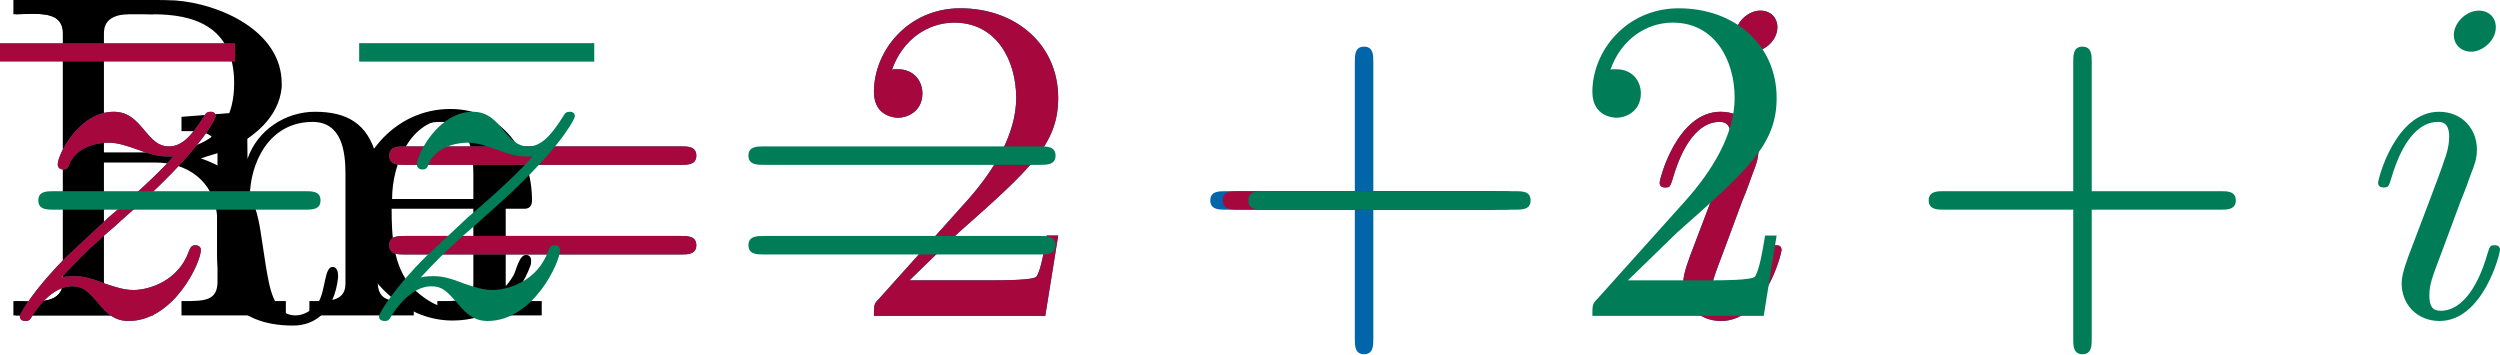
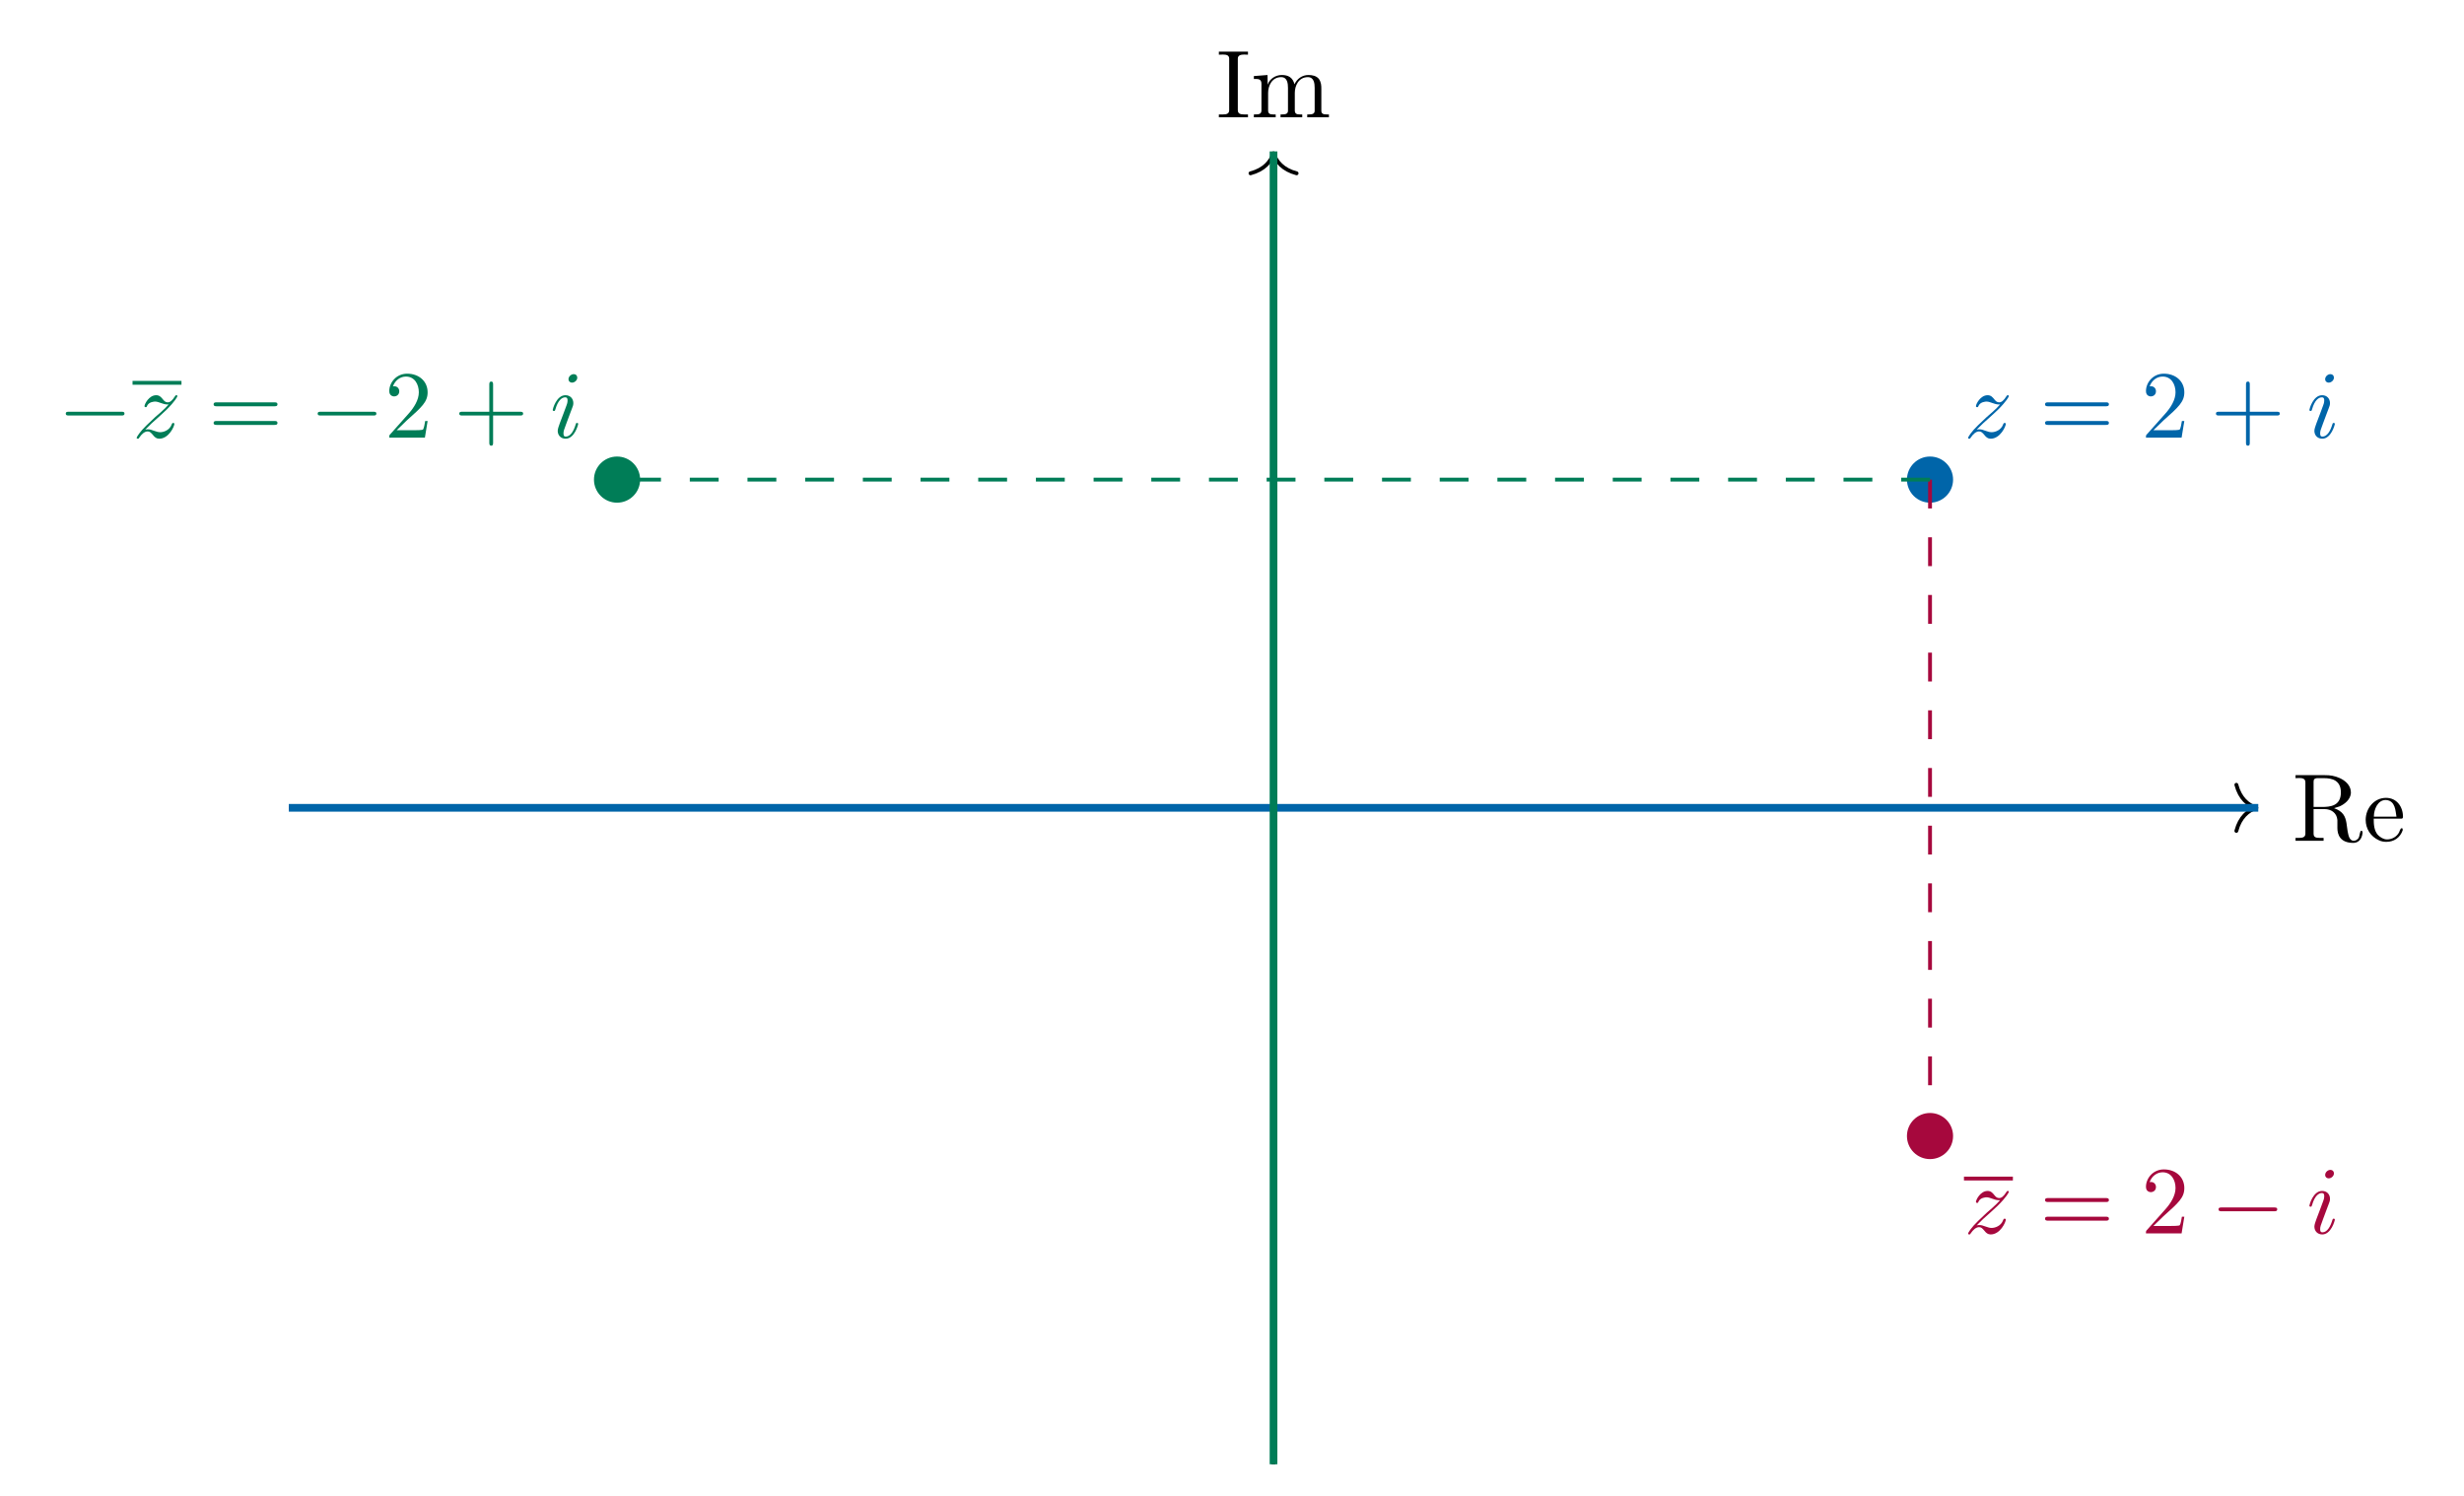
- <svg xmlns="http://www.w3.org/2000/svg" xmlns:xlink="http://www.w3.org/1999/xlink" version="1.1" width="53.929pt" height="7.641pt" viewBox="59.305 4.91 53.929 7.641">
+ <svg xmlns="http://www.w3.org/2000/svg" xmlns:xlink="http://www.w3.org/1999/xlink" width="253.941pt" height="154.146pt" viewBox="0 0 253.941 154.146">
  <defs>
-     <path id="g1-0" d="M6.565-2.291C6.735-2.291 6.914-2.291 6.914-2.491S6.735-2.69 6.565-2.69H1.176C1.006-2.69 .827-2.69 .827-2.491S1.006-2.291 1.176-2.291H6.565Z" />
-     <path id="g3-43" d="M4.075-2.291H6.854C6.994-2.291 7.183-2.291 7.183-2.491S6.994-2.69 6.854-2.69H4.075V-5.479C4.075-5.619 4.075-5.808 3.875-5.808S3.676-5.619 3.676-5.479V-2.69H.887C.747-2.69 .558-2.69 .558-2.491S.747-2.291 .887-2.291H3.676V.498C3.676 .638 3.676 .827 3.875 .827S4.075 .638 4.075 .498V-2.291Z" />
-     <path id="g3-50" d="M1.265-.767L2.321-1.793C3.875-3.168 4.473-3.706 4.473-4.702C4.473-5.838 3.577-6.635 2.361-6.635C1.235-6.635 .498-5.719 .498-4.832C.498-4.274 .996-4.274 1.026-4.274C1.196-4.274 1.544-4.394 1.544-4.802C1.544-5.061 1.365-5.32 1.016-5.32C.936-5.32 .917-5.32 .887-5.31C1.116-5.958 1.654-6.326 2.232-6.326C3.138-6.326 3.567-5.519 3.567-4.702C3.567-3.905 3.068-3.118 2.521-2.501L.608-.369C.498-.259 .498-.239 .498 0H4.194L4.473-1.733H4.224C4.174-1.435 4.105-.996 4.005-.847C3.935-.767 3.278-.767 3.059-.767H1.265Z" />
-     <path id="g3-61" d="M6.844-3.258C6.994-3.258 7.183-3.258 7.183-3.457S6.994-3.656 6.854-3.656H.887C.747-3.656 .558-3.656 .558-3.457S.747-3.258 .897-3.258H6.844ZM6.854-1.325C6.994-1.325 7.183-1.325 7.183-1.524S6.994-1.724 6.844-1.724H.897C.747-1.724 .558-1.724 .558-1.524S.747-1.325 .887-1.325H6.854Z" />
-     <path id="g2-105" d="M2.829-6.227C2.829-6.426 2.69-6.585 2.461-6.585C2.192-6.585 1.923-6.326 1.923-6.057C1.923-5.868 2.062-5.699 2.301-5.699C2.531-5.699 2.829-5.928 2.829-6.227ZM2.072-2.481C2.192-2.77 2.192-2.79 2.291-3.059C2.371-3.258 2.421-3.397 2.421-3.587C2.421-4.035 2.102-4.403 1.604-4.403C.667-4.403 .289-2.959 .289-2.869C.289-2.77 .389-2.77 .408-2.77C.508-2.77 .518-2.79 .568-2.949C.837-3.885 1.235-4.184 1.574-4.184C1.654-4.184 1.823-4.184 1.823-3.866C1.823-3.656 1.753-3.447 1.714-3.347C1.634-3.088 1.186-1.933 1.026-1.504C.927-1.245 .797-.917 .797-.707C.797-.239 1.136 .11 1.614 .11C2.55 .11 2.919-1.335 2.919-1.425C2.919-1.524 2.829-1.524 2.8-1.524C2.7-1.524 2.7-1.494 2.65-1.345C2.471-.717 2.142-.11 1.634-.11C1.465-.11 1.395-.209 1.395-.438C1.395-.687 1.455-.827 1.684-1.435L2.072-2.481Z" />
-     <path id="g2-122" d="M1.325-.827C1.863-1.405 2.152-1.654 2.511-1.963C2.511-1.973 3.128-2.501 3.487-2.859C4.433-3.786 4.653-4.264 4.653-4.304C4.653-4.403 4.563-4.403 4.543-4.403C4.473-4.403 4.443-4.384 4.394-4.294C4.095-3.816 3.885-3.656 3.646-3.656S3.288-3.806 3.138-3.975C2.949-4.204 2.78-4.403 2.451-4.403C1.704-4.403 1.245-3.477 1.245-3.268C1.245-3.218 1.275-3.158 1.365-3.158S1.474-3.208 1.494-3.268C1.684-3.726 2.262-3.736 2.341-3.736C2.55-3.736 2.74-3.666 2.969-3.587C3.367-3.437 3.477-3.437 3.736-3.437C3.377-3.009 2.54-2.291 2.351-2.132L1.455-1.295C.777-.628 .428-.06 .428 .01C.428 .11 .528 .11 .548 .11C.628 .11 .648 .09 .707-.02C.936-.369 1.235-.638 1.554-.638C1.783-.638 1.883-.548 2.132-.259C2.301-.05 2.481 .11 2.77 .11C3.756 .11 4.334-1.156 4.334-1.425C4.334-1.474 4.294-1.524 4.214-1.524C4.125-1.524 4.105-1.465 4.075-1.395C3.846-.747 3.208-.558 2.879-.558C2.68-.558 2.501-.618 2.291-.687C1.953-.817 1.803-.857 1.594-.857C1.574-.857 1.415-.857 1.325-.827Z" />
-     <path id="g0-73" d="M.289-6.814V-6.506C.418-6.506 .558-6.516 .697-6.516C1.046-6.516 1.355-6.466 1.355-6.097V-.747C1.355-.369 1.036-.309 .707-.309C.558-.309 .408-.319 .289-.319V-.01H3.308V-.319C3.178-.319 3.039-.309 2.909-.309C2.56-.309 2.242-.369 2.242-.747V-6.097C2.242-6.466 2.58-6.516 2.919-6.516C3.049-6.516 3.188-6.506 3.308-6.506V-6.814H.289Z" />
-     <path id="g0-82" d="M.339-6.814V-6.506C.468-6.506 .598-6.516 .717-6.516C1.076-6.516 1.365-6.466 1.365-6.067V-.747C1.365-.369 1.036-.309 .697-.309C.568-.309 .448-.319 .339-.319V-.01H3.248V-.319H2.909C2.491-.319 2.222-.339 2.222-.757V-3.308H3.357C4.015-3.308 4.613-2.929 4.682-2.162V-1.335C4.682-.658 4.971 .209 6.326 .209C6.795 .209 7.213-.1 7.293-.827V-.877C7.293-.956 7.263-1.056 7.173-1.056C6.994-1.056 7.024-.538 6.864-.289C6.745-.13 6.565-.01 6.376-.01C5.888-.01 5.808-.667 5.738-1.056L5.619-1.833C5.509-2.531 5.28-3.068 4.334-3.397C4.523-3.467 4.722-3.507 4.912-3.587C5.469-3.836 6.017-4.284 6.077-4.932V-5.011C6.077-6.157 4.722-6.735 3.786-6.804C3.616-6.814 3.457-6.814 3.288-6.814H.339ZM2.222-3.527V-6.137C2.222-6.396 2.321-6.486 2.57-6.506H3.298C4.105-6.506 5.051-6.296 5.051-5.021C5.051-3.636 3.955-3.527 3.078-3.527H2.222Z" />
-     <path id="g0-101" d="M1.116-2.311H3.985C4.095-2.311 4.144-2.381 4.144-2.491C4.144-3.547 3.497-4.463 2.381-4.463C1.156-4.463 .279-3.377 .279-2.192C.279-1.275 .787-.458 1.664-.06C1.893 .04 2.162 .1 2.411 .1H2.441C3.208 .1 3.846-.329 4.115-1.096C4.125-1.126 4.125-1.166 4.125-1.196C4.125-1.265 4.085-1.315 4.015-1.315C3.866-1.315 3.806-.986 3.746-.877C3.497-.438 3.019-.149 2.501-.149C2.132-.149 1.813-.359 1.544-.628C1.146-1.086 1.116-1.733 1.116-2.311ZM1.126-2.521C1.126-3.288 1.534-4.244 2.351-4.244H2.401C3.377-4.154 3.367-3.118 3.467-2.521H1.126Z" />
-     <path id="g0-109" d="M.319-4.294V-3.985H.468C.797-3.985 1.096-3.955 1.096-3.487V-.737C1.096-.329 .817-.319 .379-.319H.319V-.01H2.57V-.319H2.311C2.032-.319 1.793-.359 1.793-.727V-2.55C1.793-3.278 2.192-4.184 3.148-4.184C3.786-4.184 3.856-3.527 3.856-3.068V-.697C3.856-.339 3.557-.319 3.228-.319H3.078V-.01H5.33V-.319H5.071C4.792-.319 4.553-.359 4.553-.727V-2.55C4.553-3.278 4.951-4.184 5.908-4.184C6.545-4.184 6.615-3.527 6.615-3.068V-.697C6.615-.339 6.316-.319 5.988-.319H5.838V-.01H8.09V-.319H7.88C7.582-.319 7.313-.349 7.313-.697V-2.949C7.313-3.318 7.293-3.646 7.054-3.985C6.795-4.314 6.366-4.403 5.968-4.403C5.32-4.403 4.792-4.025 4.523-3.447C4.334-4.154 3.885-4.403 3.198-4.403C2.56-4.403 1.953-4.005 1.743-3.387L1.733-4.403L.319-4.294Z" />
+     <g>
+       <g id="glyph-0-0">
+         <path d="M 0.344 -6.781 L 0.344 -6.469 C 0.469 -6.469 0.594 -6.484 0.719 -6.484 C 1.062 -6.484 1.359 -6.422 1.359 -6.031 L 1.359 -0.75 C 1.359 -0.359 1.031 -0.312 0.688 -0.312 C 0.562 -0.312 0.453 -0.312 0.344 -0.312 L 0.344 -0.016 L 3.234 -0.016 L 3.234 -0.312 L 2.891 -0.312 C 2.484 -0.312 2.203 -0.344 2.203 -0.75 L 2.203 -3.281 L 3.344 -3.281 C 4 -3.281 4.594 -2.906 4.656 -2.156 L 4.656 -1.328 C 4.656 -0.656 4.938 0.203 6.297 0.203 C 6.75 0.203 7.172 -0.094 7.25 -0.828 L 7.25 -0.875 C 7.25 -0.953 7.219 -1.047 7.125 -1.047 C 6.953 -1.047 6.984 -0.531 6.828 -0.281 C 6.703 -0.125 6.531 -0.016 6.344 -0.016 C 5.859 -0.016 5.781 -0.656 5.703 -1.047 L 5.594 -1.828 C 5.484 -2.516 5.25 -3.047 4.312 -3.375 C 4.5 -3.453 4.703 -3.484 4.891 -3.562 C 5.438 -3.812 5.984 -4.266 6.047 -4.906 L 6.047 -4.984 C 6.047 -6.125 4.703 -6.703 3.766 -6.766 C 3.594 -6.781 3.438 -6.781 3.266 -6.781 Z M 2.203 -3.5 L 2.203 -6.109 C 2.203 -6.359 2.312 -6.453 2.562 -6.469 L 3.281 -6.469 C 4.078 -6.469 5.016 -6.266 5.016 -5 C 5.016 -3.609 3.938 -3.5 3.062 -3.5 Z M 2.203 -3.5 " />
+       </g>
+       <g id="glyph-0-1">
+         <path d="M 1.109 -2.297 L 3.969 -2.297 C 4.078 -2.297 4.125 -2.375 4.125 -2.484 C 4.125 -3.531 3.484 -4.438 2.375 -4.438 C 1.156 -4.438 0.281 -3.359 0.281 -2.172 C 0.281 -1.266 0.781 -0.453 1.656 -0.062 C 1.875 0.047 2.156 0.094 2.391 0.094 L 2.422 0.094 C 3.188 0.094 3.828 -0.328 4.094 -1.094 C 4.094 -1.125 4.094 -1.156 4.094 -1.188 C 4.094 -1.266 4.062 -1.312 4 -1.312 C 3.844 -1.312 3.781 -0.984 3.719 -0.875 C 3.484 -0.438 3 -0.156 2.484 -0.156 C 2.125 -0.156 1.797 -0.359 1.531 -0.625 C 1.141 -1.078 1.109 -1.719 1.109 -2.297 Z M 1.125 -2.5 C 1.125 -3.266 1.531 -4.219 2.344 -4.219 L 2.391 -4.219 C 3.359 -4.125 3.344 -3.094 3.453 -2.5 Z M 1.125 -2.5 " />
+       </g>
+       <g id="glyph-0-2">
+         <path d="M 0.281 -6.781 L 0.281 -6.469 C 0.422 -6.469 0.562 -6.484 0.688 -6.484 C 1.047 -6.484 1.344 -6.422 1.344 -6.062 L 1.344 -0.75 C 1.344 -0.359 1.031 -0.312 0.703 -0.312 C 0.562 -0.312 0.406 -0.312 0.281 -0.312 L 0.281 -0.016 L 3.281 -0.016 L 3.281 -0.312 C 3.156 -0.312 3.016 -0.312 2.891 -0.312 C 2.547 -0.312 2.234 -0.359 2.234 -0.75 L 2.234 -6.062 C 2.234 -6.422 2.562 -6.484 2.906 -6.484 C 3.031 -6.484 3.172 -6.469 3.281 -6.469 L 3.281 -6.781 Z M 0.281 -6.781 " />
+       </g>
+       <g id="glyph-0-3">
+         <path d="M 0.312 -4.266 L 0.312 -3.969 L 0.469 -3.969 C 0.797 -3.969 1.094 -3.938 1.094 -3.469 L 1.094 -0.734 C 1.094 -0.328 0.812 -0.312 0.375 -0.312 L 0.312 -0.312 L 0.312 -0.016 L 2.562 -0.016 L 2.562 -0.312 L 2.297 -0.312 C 2.016 -0.312 1.781 -0.359 1.781 -0.719 L 1.781 -2.531 C 1.781 -3.266 2.172 -4.156 3.125 -4.156 C 3.766 -4.156 3.828 -3.5 3.828 -3.047 L 3.828 -0.688 C 3.828 -0.344 3.531 -0.312 3.203 -0.312 L 3.062 -0.312 L 3.062 -0.016 L 5.297 -0.016 L 5.297 -0.312 L 5.047 -0.312 C 4.766 -0.312 4.531 -0.359 4.531 -0.719 L 4.531 -2.531 C 4.531 -3.266 4.922 -4.156 5.875 -4.156 C 6.516 -4.156 6.578 -3.5 6.578 -3.047 L 6.578 -0.688 C 6.578 -0.344 6.281 -0.312 5.953 -0.312 L 5.812 -0.312 L 5.812 -0.016 L 8.047 -0.016 L 8.047 -0.312 L 7.828 -0.312 C 7.531 -0.312 7.266 -0.344 7.266 -0.688 L 7.266 -2.938 C 7.266 -3.297 7.25 -3.625 7.016 -3.969 C 6.75 -4.297 6.328 -4.375 5.938 -4.375 C 5.297 -4.375 4.766 -4 4.5 -3.422 C 4.312 -4.125 3.859 -4.375 3.188 -4.375 C 2.547 -4.375 1.938 -3.984 1.734 -3.375 L 1.719 -4.375 Z M 0.312 -4.266 " />
+       </g>
+       <g id="glyph-1-0">
+         <path d="M 1.312 -0.828 C 1.859 -1.391 2.141 -1.641 2.5 -1.953 C 2.5 -1.969 3.109 -2.484 3.469 -2.844 C 4.406 -3.766 4.625 -4.234 4.625 -4.281 C 4.625 -4.375 4.531 -4.375 4.516 -4.375 C 4.453 -4.375 4.422 -4.359 4.375 -4.266 C 4.078 -3.797 3.859 -3.641 3.625 -3.641 C 3.391 -3.641 3.266 -3.781 3.125 -3.953 C 2.938 -4.188 2.766 -4.375 2.438 -4.375 C 1.688 -4.375 1.234 -3.453 1.234 -3.25 C 1.234 -3.203 1.266 -3.141 1.359 -3.141 C 1.453 -3.141 1.469 -3.188 1.484 -3.25 C 1.672 -3.703 2.25 -3.719 2.328 -3.719 C 2.531 -3.719 2.719 -3.641 2.953 -3.562 C 3.344 -3.422 3.453 -3.422 3.719 -3.422 C 3.359 -2.984 2.531 -2.281 2.344 -2.125 L 1.453 -1.281 C 0.766 -0.625 0.422 -0.062 0.422 0.016 C 0.422 0.109 0.531 0.109 0.547 0.109 C 0.625 0.109 0.641 0.094 0.703 -0.016 C 0.938 -0.359 1.234 -0.641 1.547 -0.641 C 1.766 -0.641 1.875 -0.547 2.125 -0.25 C 2.281 -0.047 2.469 0.109 2.75 0.109 C 3.734 0.109 4.312 -1.156 4.312 -1.422 C 4.312 -1.469 4.266 -1.516 4.188 -1.516 C 4.094 -1.516 4.078 -1.453 4.047 -1.391 C 3.828 -0.75 3.188 -0.562 2.859 -0.562 C 2.672 -0.562 2.484 -0.609 2.281 -0.688 C 1.938 -0.812 1.797 -0.859 1.578 -0.859 C 1.562 -0.859 1.406 -0.859 1.312 -0.828 Z M 1.312 -0.828 " />
+       </g>
+       <g id="glyph-1-1">
+         <path d="M 2.812 -6.188 C 2.812 -6.391 2.672 -6.547 2.453 -6.547 C 2.172 -6.547 1.906 -6.297 1.906 -6.016 C 1.906 -5.828 2.047 -5.672 2.281 -5.672 C 2.516 -5.672 2.812 -5.891 2.812 -6.188 Z M 2.062 -2.469 C 2.172 -2.75 2.172 -2.781 2.281 -3.047 C 2.359 -3.234 2.406 -3.375 2.406 -3.562 C 2.406 -4.016 2.094 -4.375 1.594 -4.375 C 0.656 -4.375 0.281 -2.938 0.281 -2.859 C 0.281 -2.75 0.391 -2.75 0.406 -2.75 C 0.5 -2.75 0.516 -2.781 0.562 -2.938 C 0.828 -3.859 1.234 -4.156 1.562 -4.156 C 1.641 -4.156 1.812 -4.156 1.812 -3.844 C 1.812 -3.641 1.75 -3.422 1.703 -3.328 C 1.625 -3.078 1.172 -1.922 1.016 -1.5 C 0.922 -1.234 0.797 -0.906 0.797 -0.703 C 0.797 -0.234 1.125 0.109 1.609 0.109 C 2.531 0.109 2.906 -1.328 2.906 -1.422 C 2.906 -1.516 2.812 -1.516 2.781 -1.516 C 2.688 -1.516 2.688 -1.484 2.641 -1.344 C 2.453 -0.719 2.125 -0.109 1.625 -0.109 C 1.453 -0.109 1.391 -0.203 1.391 -0.438 C 1.391 -0.688 1.453 -0.828 1.672 -1.422 Z M 2.062 -2.469 " />
+       </g>
+       <g id="glyph-2-0">
+         <path d="M 6.812 -3.234 C 6.953 -3.234 7.141 -3.234 7.141 -3.438 C 7.141 -3.641 6.953 -3.641 6.812 -3.641 L 0.875 -3.641 C 0.75 -3.641 0.562 -3.641 0.562 -3.438 C 0.562 -3.234 0.75 -3.234 0.891 -3.234 Z M 6.812 -1.312 C 6.953 -1.312 7.141 -1.312 7.141 -1.516 C 7.141 -1.719 6.953 -1.719 6.812 -1.719 L 0.891 -1.719 C 0.75 -1.719 0.562 -1.719 0.562 -1.516 C 0.562 -1.312 0.75 -1.312 0.875 -1.312 Z M 6.812 -1.312 " />
+       </g>
+       <g id="glyph-2-1">
+         <path d="M 1.266 -0.766 L 2.312 -1.781 C 3.859 -3.156 4.453 -3.688 4.453 -4.672 C 4.453 -5.812 3.562 -6.594 2.344 -6.594 C 1.234 -6.594 0.5 -5.688 0.5 -4.797 C 0.5 -4.25 0.984 -4.25 1.016 -4.25 C 1.188 -4.25 1.531 -4.375 1.531 -4.781 C 1.531 -5.031 1.359 -5.297 1.016 -5.297 C 0.938 -5.297 0.906 -5.297 0.875 -5.281 C 1.109 -5.922 1.641 -6.297 2.219 -6.297 C 3.125 -6.297 3.547 -5.484 3.547 -4.672 C 3.547 -3.891 3.047 -3.094 2.5 -2.484 L 0.609 -0.359 C 0.5 -0.25 0.5 -0.234 0.5 0 L 4.172 0 L 4.453 -1.719 L 4.203 -1.719 C 4.156 -1.422 4.078 -0.984 3.984 -0.844 C 3.906 -0.766 3.266 -0.766 3.047 -0.766 Z M 1.266 -0.766 " />
+       </g>
+       <g id="glyph-2-2">
+         <path d="M 4.047 -2.281 L 6.812 -2.281 C 6.953 -2.281 7.141 -2.281 7.141 -2.484 C 7.141 -2.672 6.953 -2.672 6.812 -2.672 L 4.047 -2.672 L 4.047 -5.453 C 4.047 -5.594 4.047 -5.781 3.859 -5.781 C 3.656 -5.781 3.656 -5.594 3.656 -5.453 L 3.656 -2.672 L 0.875 -2.672 C 0.75 -2.672 0.562 -2.672 0.562 -2.484 C 0.562 -2.281 0.75 -2.281 0.875 -2.281 L 3.656 -2.281 L 3.656 0.5 C 3.656 0.641 3.656 0.828 3.859 0.828 C 4.047 0.828 4.047 0.641 4.047 0.5 Z M 4.047 -2.281 " />
+       </g>
+       <g id="glyph-3-0">
+         <path d="M 6.531 -2.281 C 6.703 -2.281 6.875 -2.281 6.875 -2.484 C 6.875 -2.672 6.703 -2.672 6.531 -2.672 L 1.172 -2.672 C 1 -2.672 0.828 -2.672 0.828 -2.484 C 0.828 -2.281 1 -2.281 1.172 -2.281 Z M 6.531 -2.281 " />
+       </g>
+     </g>
  </defs>
-   <g id="page1">
-     <use x="59.305" y="11.724" xlink:href="#g0-82" />
-     <use x="66.637" y="11.724" xlink:href="#g0-101" />
-     <use x="59.305" y="11.724" xlink:href="#g0-73" />
-     <use x="62.901" y="11.724" xlink:href="#g0-109" />
-     <g fill="#0065a9">
-       <use x="59.305" y="11.724" xlink:href="#g2-122" />
-       <use x="67.143" y="11.724" xlink:href="#g3-61" />
-       <use x="77.659" y="11.724" xlink:href="#g3-50" />
-       <use x="84.855" y="11.724" xlink:href="#g3-43" />
-       <use x="94.817" y="11.724" xlink:href="#g2-105" />
-     </g>
-     <rect x="59.305" y="5.841" height=".398" width="5.071" fill="#a6083d" />
-     <g fill="#a6083d">
-       <use x="59.305" y="11.724" xlink:href="#g2-122" />
-       <use x="67.143" y="11.724" xlink:href="#g3-61" />
-       <use x="77.659" y="11.724" xlink:href="#g3-50" />
-       <use x="84.855" y="11.724" xlink:href="#g1-0" />
-       <use x="94.817" y="11.724" xlink:href="#g2-105" />
-     </g>
-     <g fill="#007d57">
-       <use x="59.305" y="11.724" xlink:href="#g1-0" />
-     </g>
-     <rect x="67.053" y="5.841" height=".398" width="5.071" fill="#007d57" />
-     <g fill="#007d57">
-       <use x="67.053" y="11.724" xlink:href="#g2-122" />
-       <use x="74.892" y="11.724" xlink:href="#g3-61" />
-       <use x="85.408" y="11.724" xlink:href="#g1-0" />
-       <use x="93.157" y="11.724" xlink:href="#g3-50" />
-       <use x="100.352" y="11.724" xlink:href="#g3-43" />
-       <use x="110.315" y="11.724" xlink:href="#g2-105" />
-     </g>
+   <path fill="none" stroke-width="0.399" stroke-linecap="butt" stroke-linejoin="miter" stroke="rgb(0%, 0%, 0%)" stroke-opacity="1" stroke-miterlimit="10" d="M -102.048 0.001 L 101.648 0.001 " transform="matrix(0.99449, 0, 0, -0.99449, 131.2518, 83.26271)" />
+   <path fill="none" stroke-width="0.399" stroke-linecap="round" stroke-linejoin="round" stroke="rgb(0%, 0%, 0%)" stroke-opacity="1" stroke-miterlimit="10" d="M -2.071 2.389 C -1.693 0.955 -0.849 0.28 -0.001 0.001 C -0.849 -0.278 -1.693 -0.957 -2.071 -2.391 " transform="matrix(0.99449, 0, 0, -0.99449, 232.5396, 83.26271)" />
+   <g fill="rgb(0%, 0%, 0%)" fill-opacity="1">
+     <use xlink:href="#glyph-0-0" x="236.236" y="86.674" />
+     <use xlink:href="#glyph-0-1" x="243.527" y="86.674" />
  </g>
+   <path fill="none" stroke-width="0.399" stroke-linecap="butt" stroke-linejoin="miter" stroke="rgb(0%, 0%, 0%)" stroke-opacity="1" stroke-miterlimit="10" d="M -0.002 -68.034 L -0.002 67.635 " transform="matrix(0.99449, 0, 0, -0.99449, 131.2518, 83.26271)" />
+   <path fill="none" stroke-width="0.399" stroke-linecap="round" stroke-linejoin="round" stroke="rgb(0%, 0%, 0%)" stroke-opacity="1" stroke-miterlimit="10" d="M -2.071 2.39 C -1.694 0.956 -0.85 0.281 -0.001 0.002 C -0.85 -0.277 -1.694 -0.957 -2.071 -2.39 " transform="matrix(0, -0.99449, -0.99449, 0, 131.2518, 15.80354)" />
+   <g fill="rgb(0%, 0%, 0%)" fill-opacity="1">
+     <use xlink:href="#glyph-0-2" x="125.336" y="12.106" />
+     <use xlink:href="#glyph-0-3" x="128.912" y="12.106" />
+   </g>
+   <path fill-rule="nonzero" fill="rgb(0%, 39.609%, 66.273%)" fill-opacity="1" d="M 201.285 49.434 C 201.285 48.121 200.223 47.055 198.91 47.055 C 197.598 47.055 196.531 48.121 196.531 49.434 C 196.531 50.746 197.598 51.812 198.91 51.812 C 200.223 51.812 201.285 50.746 201.285 49.434 Z M 201.285 49.434 " />
+   <g fill="rgb(0%, 39.609%, 66.273%)" fill-opacity="1">
+     <use xlink:href="#glyph-1-0" x="202.408" y="45.109" />
+   </g>
+   <g fill="rgb(0%, 39.609%, 66.273%)" fill-opacity="1">
+     <use xlink:href="#glyph-2-0" x="210.203" y="45.109" />
+   </g>
+   <g fill="rgb(0%, 39.609%, 66.273%)" fill-opacity="1">
+     <use xlink:href="#glyph-2-1" x="220.664" y="45.109" />
+   </g>
+   <g fill="rgb(0%, 39.609%, 66.273%)" fill-opacity="1">
+     <use xlink:href="#glyph-2-2" x="227.817" y="45.109" />
+   </g>
+   <g fill="rgb(0%, 39.609%, 66.273%)" fill-opacity="1">
+     <use xlink:href="#glyph-1-1" x="237.724" y="45.109" />
+   </g>
+   <path fill-rule="nonzero" fill="rgb(65.099%, 3.136%, 23.923%)" fill-opacity="1" d="M 201.285 117.09 C 201.285 115.777 200.223 114.715 198.91 114.715 C 197.598 114.715 196.531 115.777 196.531 117.09 C 196.531 118.406 197.598 119.469 198.91 119.469 C 200.223 119.469 201.285 118.406 201.285 117.09 Z M 201.285 117.09 " />
+   <path fill="none" stroke-width="0.398" stroke-linecap="butt" stroke-linejoin="miter" stroke="rgb(65.099%, 3.136%, 23.923%)" stroke-opacity="1" stroke-miterlimit="10" d="M -0.001 -0.001 L 5.07 -0.001 " transform="matrix(0.99449, 0, 0, -0.99449, 202.4076, 121.472)" />
+   <g fill="rgb(65.099%, 3.136%, 23.923%)" fill-opacity="1">
+     <use xlink:href="#glyph-1-0" x="202.408" y="127.125" />
+   </g>
+   <g fill="rgb(65.099%, 3.136%, 23.923%)" fill-opacity="1">
+     <use xlink:href="#glyph-2-0" x="210.203" y="127.125" />
+   </g>
+   <g fill="rgb(65.099%, 3.136%, 23.923%)" fill-opacity="1">
+     <use xlink:href="#glyph-2-1" x="220.664" y="127.125" />
+   </g>
+   <g fill="rgb(65.099%, 3.136%, 23.923%)" fill-opacity="1">
+     <use xlink:href="#glyph-3-0" x="227.817" y="127.125" />
+   </g>
+   <g fill="rgb(65.099%, 3.136%, 23.923%)" fill-opacity="1">
+     <use xlink:href="#glyph-1-1" x="237.725" y="127.125" />
+   </g>
+   <path fill="none" stroke-width="0.399" stroke-linecap="butt" stroke-linejoin="miter" stroke="rgb(65.099%, 3.136%, 23.923%)" stroke-opacity="1" stroke-dasharray="2.989 2.989" stroke-miterlimit="10" d="M 68.033 34.017 L 68.033 -34.015 " transform="matrix(0.99449, 0, 0, -0.99449, 131.2518, 83.26271)" />
+   <path fill-rule="nonzero" fill="rgb(0%, 49.019%, 34.119%)" fill-opacity="1" d="M 65.973 49.434 C 65.973 48.121 64.906 47.055 63.594 47.055 C 62.281 47.055 61.215 48.121 61.215 49.434 C 61.215 50.746 62.281 51.812 63.594 51.812 C 64.906 51.812 65.973 50.746 65.973 49.434 Z M 65.973 49.434 " />
+   <g fill="rgb(0%, 49.019%, 34.119%)" fill-opacity="1">
+     <use xlink:href="#glyph-3-0" x="5.953" y="45.109" />
+   </g>
+   <path fill="none" stroke-width="0.398" stroke-linecap="butt" stroke-linejoin="miter" stroke="rgb(0%, 49.019%, 34.119%)" stroke-opacity="1" stroke-miterlimit="10" d="M 0.001 -0.001 L 5.072 -0.001 " transform="matrix(0.99449, 0, 0, -0.99449, 13.65927, 39.4564)" />
+   <g fill="rgb(0%, 49.019%, 34.119%)" fill-opacity="1">
+     <use xlink:href="#glyph-1-0" x="13.659" y="45.109" />
+   </g>
+   <g fill="rgb(0%, 49.019%, 34.119%)" fill-opacity="1">
+     <use xlink:href="#glyph-2-0" x="21.455" y="45.109" />
+   </g>
+   <g fill="rgb(0%, 49.019%, 34.119%)" fill-opacity="1">
+     <use xlink:href="#glyph-3-0" x="31.913" y="45.109" />
+   </g>
+   <g fill="rgb(0%, 49.019%, 34.119%)" fill-opacity="1">
+     <use xlink:href="#glyph-2-1" x="39.618" y="45.109" />
+   </g>
+   <g fill="rgb(0%, 49.019%, 34.119%)" fill-opacity="1">
+     <use xlink:href="#glyph-2-2" x="46.772" y="45.109" />
+   </g>
+   <g fill="rgb(0%, 49.019%, 34.119%)" fill-opacity="1">
+     <use xlink:href="#glyph-1-1" x="56.682" y="45.109" />
+   </g>
+   <path fill="none" stroke-width="0.399" stroke-linecap="butt" stroke-linejoin="miter" stroke="rgb(0%, 49.019%, 34.119%)" stroke-opacity="1" stroke-dasharray="2.989 2.989" stroke-miterlimit="10" d="M 68.033 34.017 L -68.033 34.017 " transform="matrix(0.99449, 0, 0, -0.99449, 131.2518, 83.26271)" />
+   <path fill="none" stroke-width="0.797" stroke-linecap="butt" stroke-linejoin="miter" stroke="rgb(0%, 39.609%, 66.273%)" stroke-opacity="1" stroke-miterlimit="10" d="M -102.048 0.001 L 102.049 0.001 " transform="matrix(0.99449, 0, 0, -0.99449, 131.2518, 83.26271)" />
+   <path fill="none" stroke-width="0.797" stroke-linecap="butt" stroke-linejoin="miter" stroke="rgb(0%, 49.019%, 34.119%)" stroke-opacity="1" stroke-miterlimit="10" d="M -0.002 -68.034 L -0.002 68.032 " transform="matrix(0.99449, 0, 0, -0.99449, 131.2518, 83.26271)" />
</svg>
